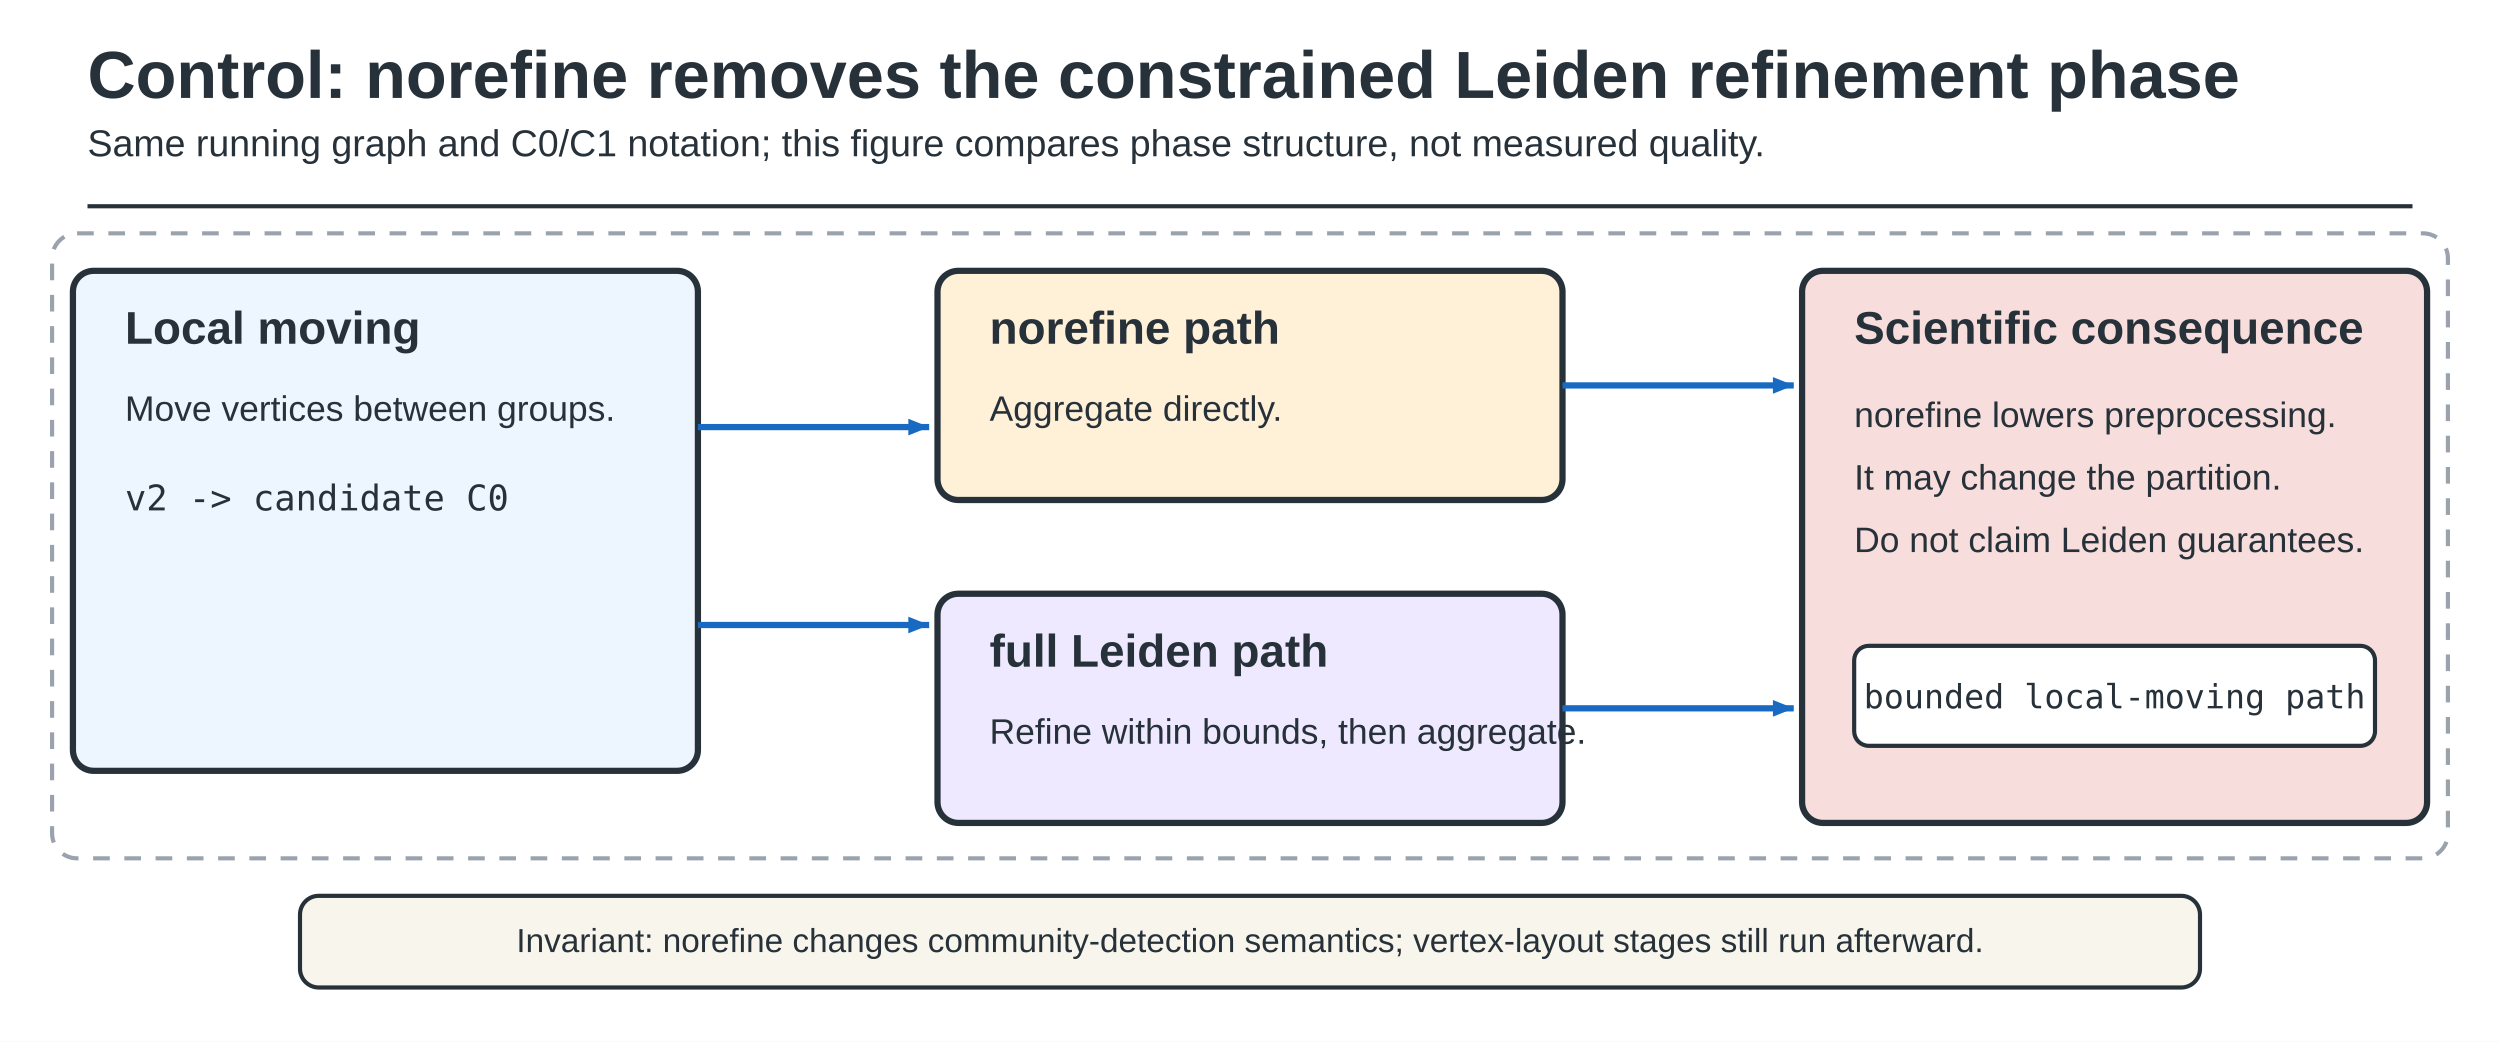
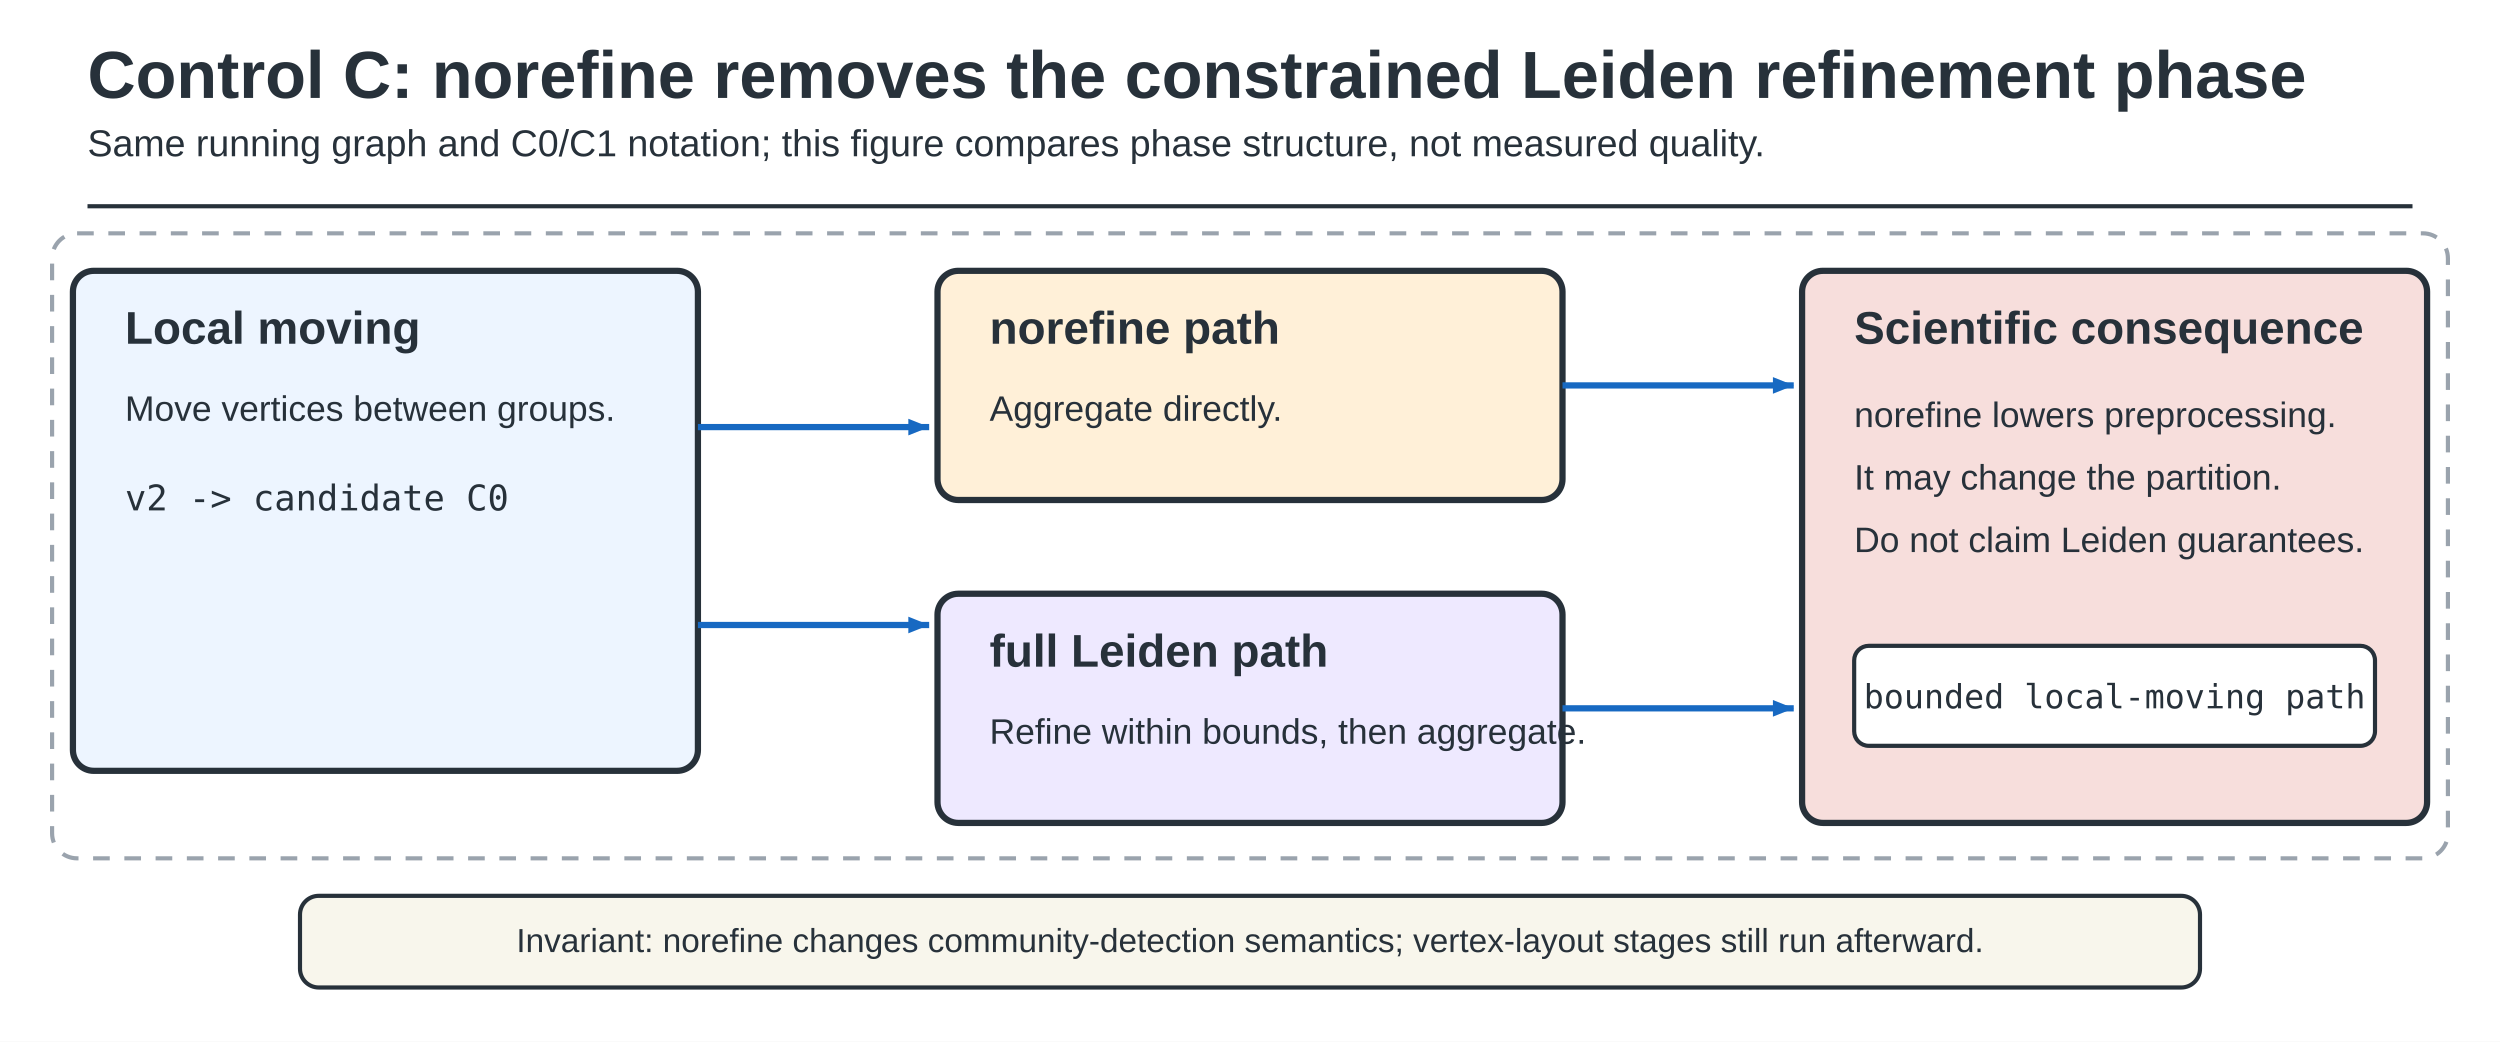
<svg xmlns="http://www.w3.org/2000/svg" width="1200" height="500" viewBox="0 0 1200 500" role="img" aria-labelledby="title desc" fill="#27313A">
  <defs>
    <marker id="arrow" viewBox="0 0 10 8" markerWidth="10" markerHeight="8" refX="10" refY="4" orient="auto" markerUnits="userSpaceOnUse">
      <path d="M0 0 L10 4 L0 8 Z" fill="#1769C2" />
    </marker>
    <style>
      :root{color-scheme:light dark}
      @media(prefers-color-scheme:dark){
        [fill="#27313A"]{fill:#ECE7DD}[stroke="#27313A"]{stroke:#ECE7DD}
        [fill="#FFFFFF"]{fill:#1E2327}[fill="#F8F6EC"]{fill:#252A2E}
        [fill="#EDF5FF"]{fill:#273846}[fill="#E7F7EA"]{fill:#24382A}
        [fill="#FFF0D8"]{fill:#3B3122}[fill="#F7DEDC"]{fill:#3D292A}
        [fill="#EEE9FF"]{fill:#302C3C}[stroke="#9AA3AD"]{stroke:#747D86}
        [stroke="#1769C2"]{stroke:#63A8FF}[fill="#1769C2"]{fill:#63A8FF}
+         [stroke="#B45309"]{stroke:#F0B35A}[stroke="#15803D"]{stroke:#63D68B}
        .arrow{stroke:#63A8FF!important}.edge{stroke:#ECE7DD!important}
      }
      .sans{font-family:Arial,Helvetica,sans-serif}
      .mono{font-family:"SFMono-Regular",Consolas,monospace}
      .title{font-size:32px;font-weight:700}.subtitle{font-size:18px}
      .domain{font-size:16px;font-weight:700;letter-spacing:1.2px}.heading{font-size:22px;font-weight:700}
-       .label{font-size:18px;font-weight:700}.body{font-size:17px}.small{font-size:16px}
+       .label{font-size:18px;font-weight:700}.body{font-size:17px}.small{font-size:16px}.micro{font-size:14px;font-weight:700}
      .arrow{fill:none;stroke:#1769C2;stroke-width:3;marker-end:url(#arrow)}
      .edge{stroke:#27313A;stroke-width:2.2}
    </style>
  </defs>
  <rect width="1200" height="500" fill="#FFFFFF" />
-   <text x="42" y="47" class="sans title">Control: norefine removes the constrained Leiden refinement phase</text>
+   <text x="42" y="47" class="sans title">Control C: norefine removes the constrained Leiden refinement phase</text>
  <text x="42" y="75" class="sans subtitle">Same running graph and C0/C1 notation; this figure compares phase structure, not measured quality.</text>
  <line x1="42" y1="99" x2="1158" y2="99" stroke="#27313A" stroke-width="2" />
  <rect x="25" y="112" width="1150" height="300" rx="12" fill="none" stroke="#9AA3AD" stroke-width="2" stroke-dasharray="8 7" />
  <rect x="35" y="130" width="300" height="240" rx="10" fill="#EDF5FF" stroke="#27313A" stroke-width="3" />
  <text x="60" y="165" class="sans heading">Local moving</text>
  <text x="60" y="202" class="sans body">Move vertices between groups.</text>
  <text x="60" y="245" class="mono body">v2 -&gt; candidate C0</text>
  <rect x="450" y="130" width="300" height="110" rx="10" fill="#FFF0D8" stroke="#27313A" stroke-width="3" />
  <text x="475" y="165" class="sans heading">norefine path</text>
  <text x="475" y="202" class="sans body">Aggregate directly.</text>
  <rect x="450" y="285" width="300" height="110" rx="10" fill="#EEE9FF" stroke="#27313A" stroke-width="3" />
  <text x="475" y="320" class="sans heading">full Leiden path</text>
  <text x="475" y="357" class="sans body">Refine within bounds, then aggregate.</text>
  <rect x="865" y="130" width="300" height="265" rx="10" fill="#F7DEDC" stroke="#27313A" stroke-width="3" />
  <text x="890" y="165" class="sans heading">Scientific consequence</text>
  <text x="890" y="205" class="sans body">norefine lowers preprocessing.</text>
  <text x="890" y="235" class="sans body">It may change the partition.</text>
  <text x="890" y="265" class="sans body">Do not claim Leiden guarantees.</text>
  <rect x="890" y="310" width="250" height="48" rx="7" fill="#FFFFFF" stroke="#27313A" stroke-width="2" />
  <text x="1015" y="340" class="mono small" text-anchor="middle">bounded local-moving path</text>
  <path d="M335 205 H446" class="arrow" />
  <path d="M335 300 H446" class="arrow" />
  <path d="M750 185 H861" class="arrow" />
  <path d="M750 340 H861" class="arrow" />
  <rect x="144" y="430" width="912" height="44" rx="9" fill="#F8F6EC" stroke="#27313A" stroke-width="2" />
  <text x="600" y="457" class="sans small" text-anchor="middle">Invariant: norefine changes community-detection semantics; vertex-layout stages still run afterward.</text>
</svg>
